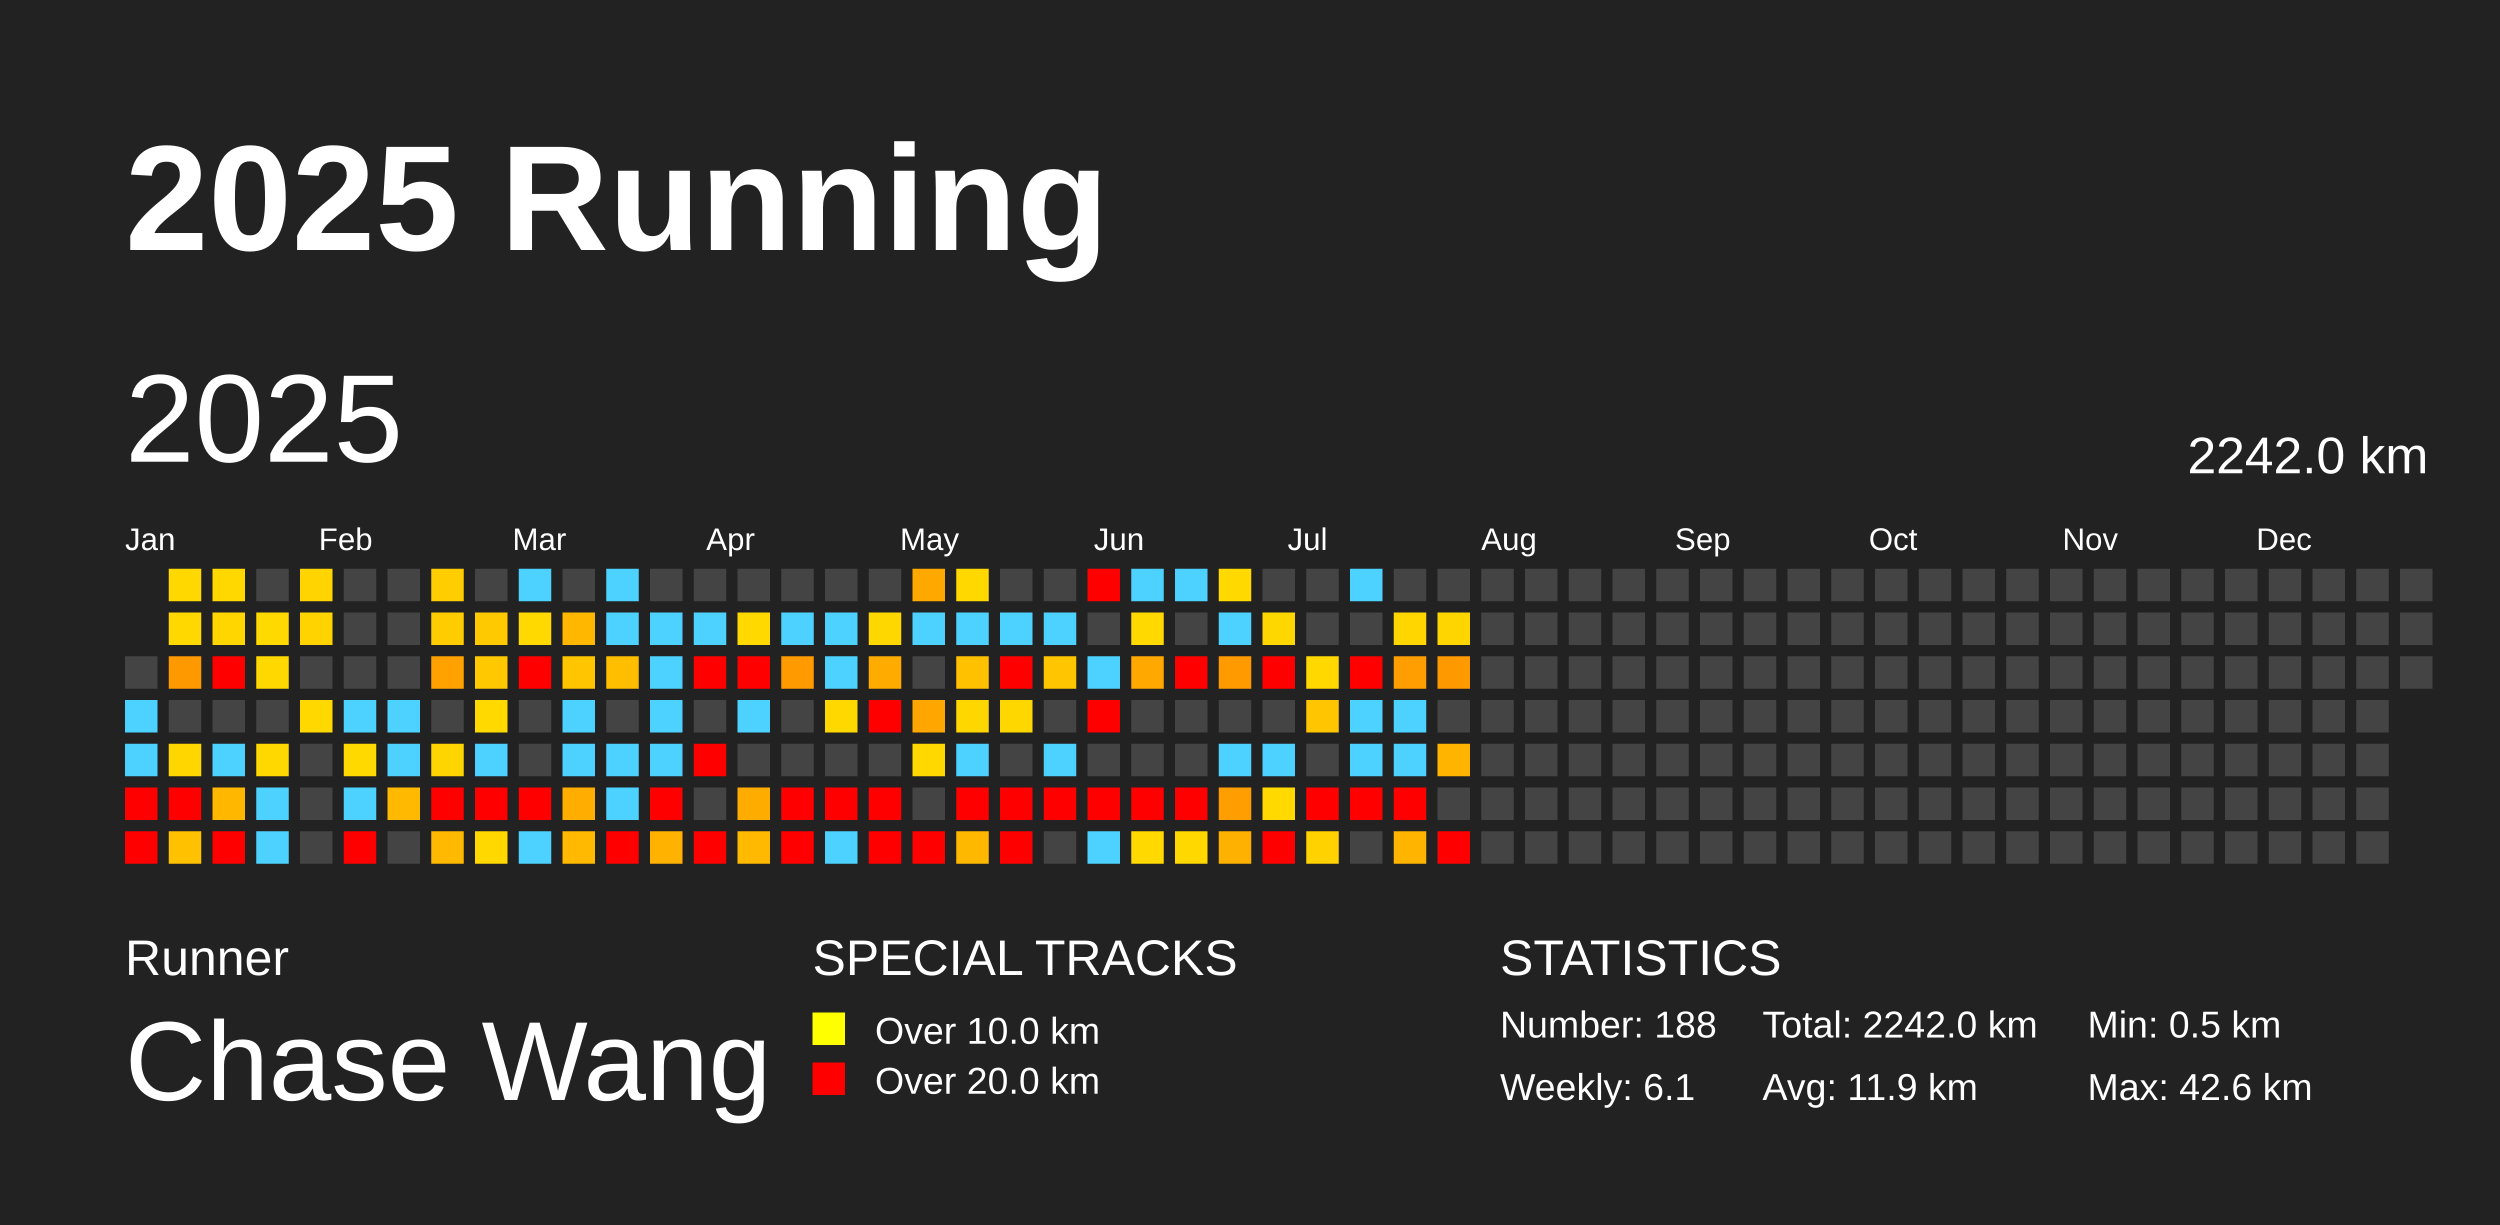
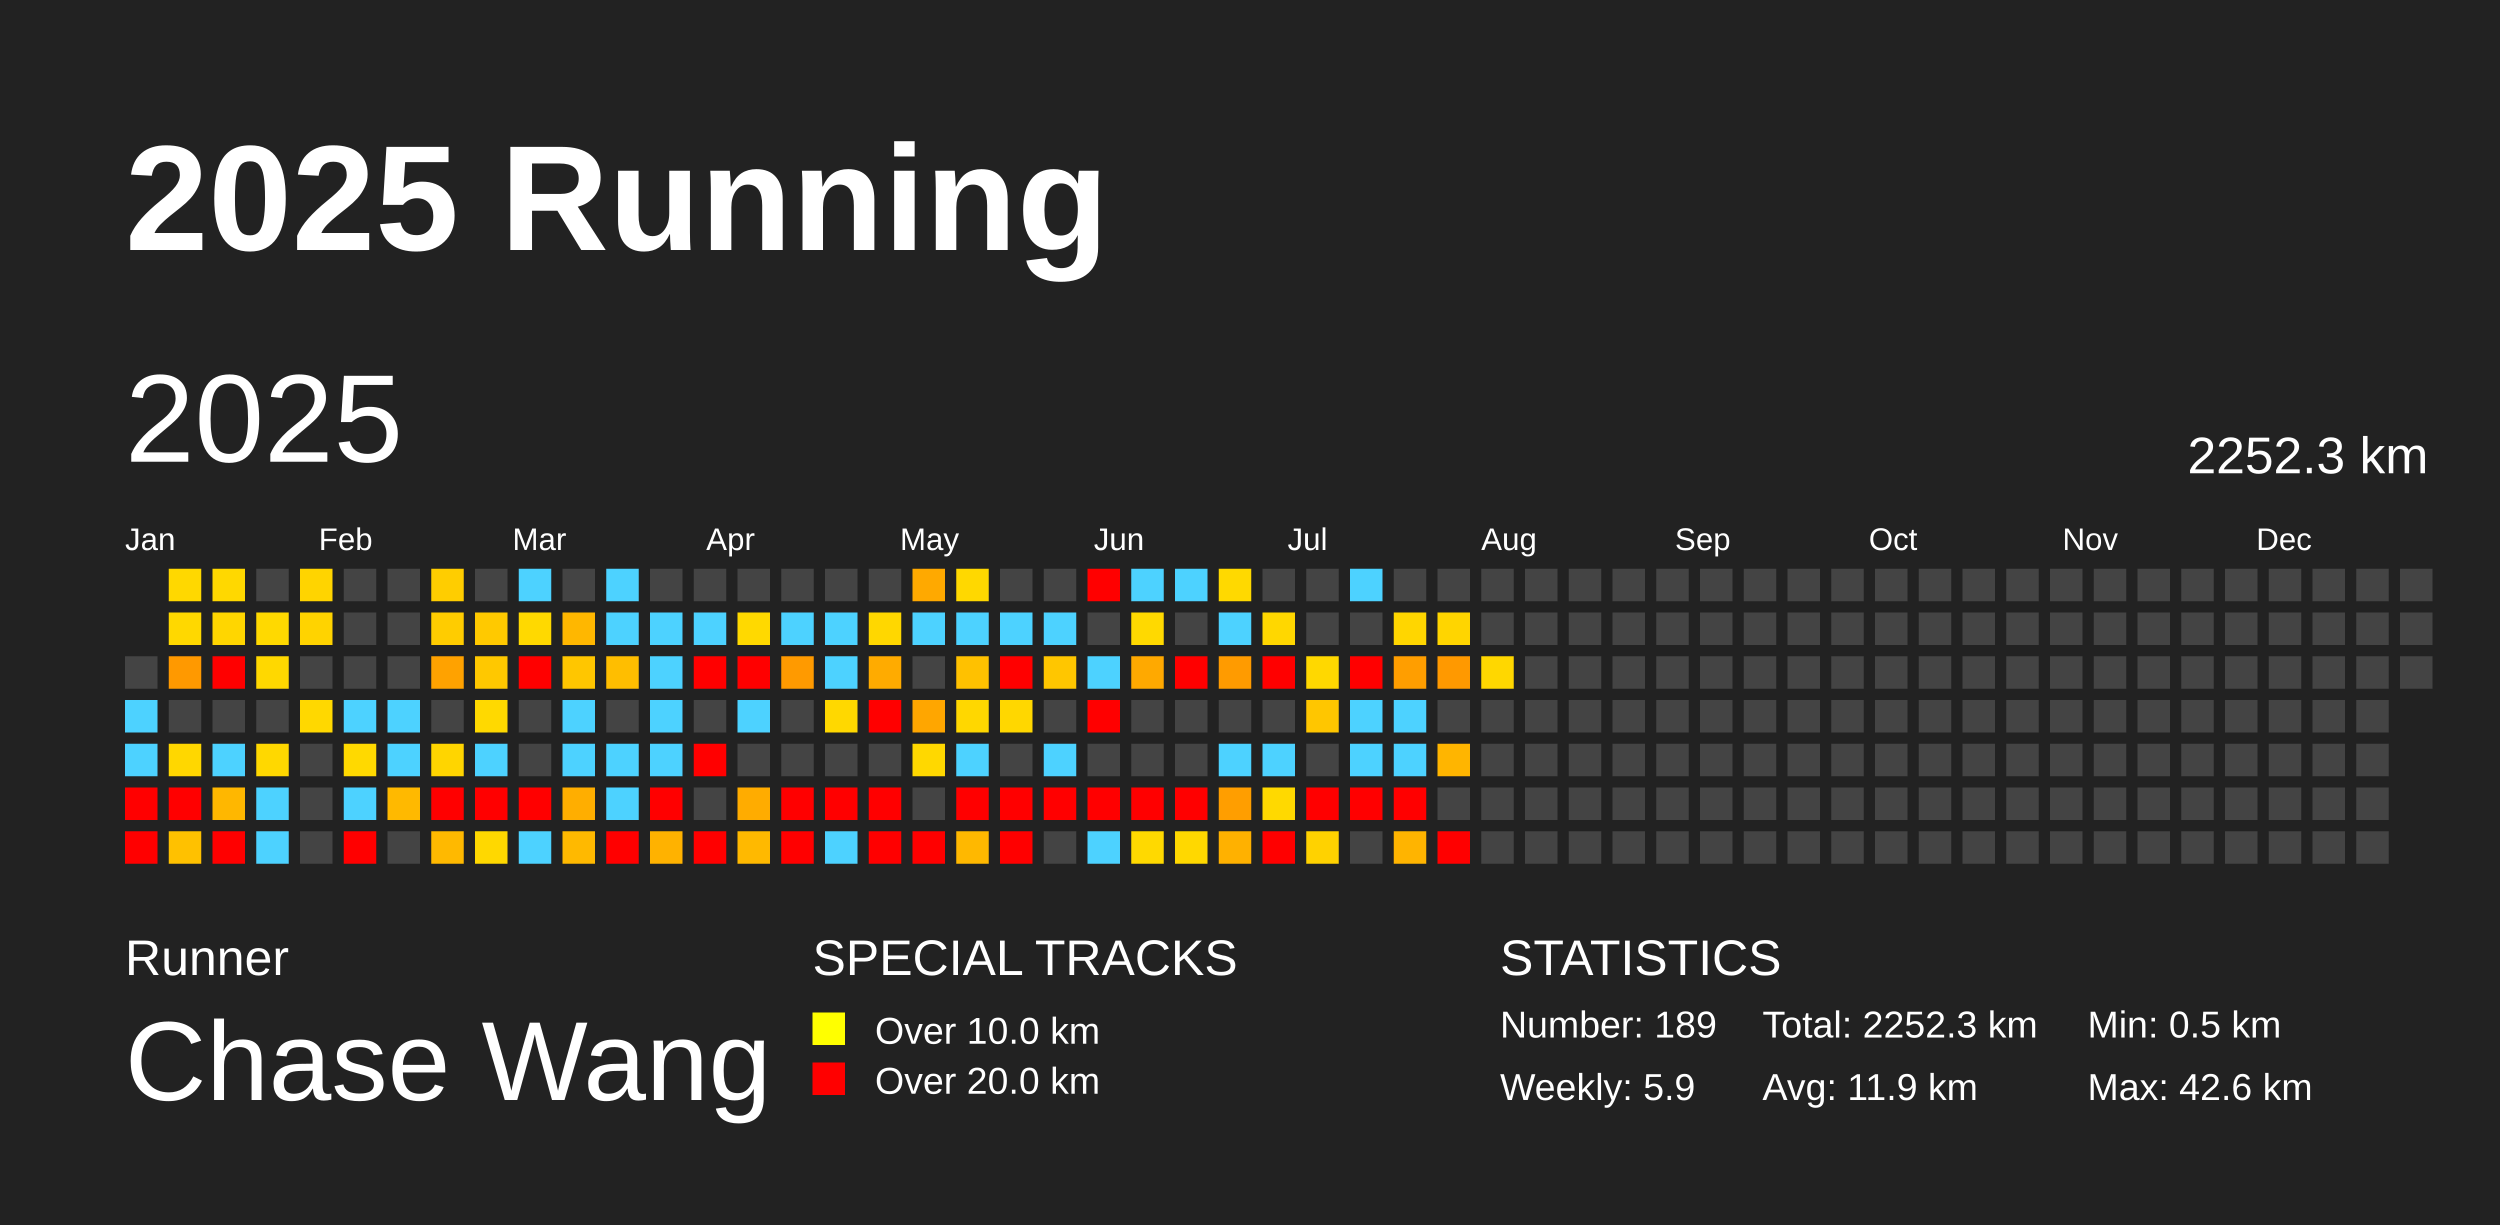
<svg xmlns="http://www.w3.org/2000/svg" baseProfile="full" height="98mm" version="1.1" viewBox="0,0,200,98" width="200mm">
  <defs />
  <rect fill="#222222" height="98" width="200" x="0" y="0" />
  <text fill="#FFFFFF" style="font-size:12px; font-family:Arial; font-weight:bold;" x="10" y="20">2025 Running</text>
  <text fill="#FFFFFF" style="font-size:4px; font-family:Arial" x="10" y="78">Runner</text>
  <text fill="#FFFFFF" style="font-size:9px; font-family:Arial" x="10" y="88">Chase Wang</text>
  <text fill="#FFFFFF" style="font-size:4px; font-family:Arial" x="65" y="78">SPECIAL TRACKS</text>
  <rect fill="yellow" height="2.6" width="2.6" x="65" y="81" />
  <text fill="#FFFFFF" style="font-size:3px; font-family:Arial" x="70" y="83.5">Over 10.0 km</text>
  <rect fill="red" height="2.6" width="2.6" x="65" y="85" />
  <text fill="#FFFFFF" style="font-size:3px; font-family:Arial" x="70" y="87.5">Over 20.0 km</text>
  <text fill="#FFFFFF" style="font-size:4px; font-family:Arial" x="120" y="78">STATISTICS</text>
-   <text fill="#FFFFFF" style="font-size:3px; font-family:Arial" x="120" y="83">Number: 188</text>
-   <text fill="#FFFFFF" style="font-size:3px; font-family:Arial" x="120" y="88">Weekly: 6.1</text>
-   <text fill="#FFFFFF" style="font-size:3px; font-family:Arial" x="141" y="83">Total: 2242.0 km</text>
+   <text fill="#FFFFFF" style="font-size:3px; font-family:Arial" x="120" y="83">Number: 189</text>
+   <text fill="#FFFFFF" style="font-size:3px; font-family:Arial" x="120" y="88">Weekly: 5.9</text>
+   <text fill="#FFFFFF" style="font-size:3px; font-family:Arial" x="141" y="83">Total: 2252.3 km</text>
  <text fill="#FFFFFF" style="font-size:3px; font-family:Arial" x="141" y="88">Avg: 11.9 km</text>
  <text fill="#FFFFFF" style="font-size:3px; font-family:Arial" x="167" y="83">Min: 0.5 km</text>
  <text fill="#FFFFFF" style="font-size:3px; font-family:Arial" x="167" y="88">Max: 42.6 km</text>
  <text dominant-baseline="hanging" fill="#FFFFFF" style="font-size:10.0px; font-family:Arial;" x="10" y="30">2025</text>
-   <text dominant-baseline="hanging" fill="#FFFFFF" style="font-size:4.125px; font-family:Arial;" x="175" y="35">2242.0 km</text>
+   <text dominant-baseline="hanging" fill="#FFFFFF" style="font-size:4.125px; font-family:Arial;" x="175" y="35">2252.3 km</text>
  <text fill="#FFFFFF" style="font-size:2.5px; font-family:Arial" x="10.0" y="44">Jan</text>
  <text fill="#FFFFFF" style="font-size:2.5px; font-family:Arial" x="25.5" y="44">Feb</text>
  <text fill="#FFFFFF" style="font-size:2.5px; font-family:Arial" x="41.0" y="44">Mar</text>
  <text fill="#FFFFFF" style="font-size:2.5px; font-family:Arial" x="56.5" y="44">Apr</text>
  <text fill="#FFFFFF" style="font-size:2.5px; font-family:Arial" x="72.0" y="44">May</text>
  <text fill="#FFFFFF" style="font-size:2.5px; font-family:Arial" x="87.5" y="44">Jun</text>
  <text fill="#FFFFFF" style="font-size:2.5px; font-family:Arial" x="103.0" y="44">Jul</text>
  <text fill="#FFFFFF" style="font-size:2.5px; font-family:Arial" x="118.5" y="44">Aug</text>
  <text fill="#FFFFFF" style="font-size:2.5px; font-family:Arial" x="134.0" y="44">Sep</text>
  <text fill="#FFFFFF" style="font-size:2.5px; font-family:Arial" x="149.5" y="44">Oct</text>
  <text fill="#FFFFFF" style="font-size:2.5px; font-family:Arial" x="165.0" y="44">Nov</text>
  <text fill="#FFFFFF" style="font-size:2.5px; font-family:Arial" x="180.5" y="44">Dec</text>
  <rect fill="#444444" height="2.6" width="2.6" x="10.0" y="52.5" />
  <rect fill="#4dd2ff" height="2.6" width="2.6" x="10.0" y="56.0" />
  <rect fill="#4dd2ff" height="2.6" width="2.6" x="10.0" y="59.5" />
  <rect fill="red" height="2.6" width="2.6" x="10.0" y="63.0" />
  <rect fill="red" height="2.6" width="2.6" x="10.0" y="66.5" />
  <rect fill="#ffd800" height="2.6" width="2.6" x="13.5" y="45.5" />
  <rect fill="#ffd800" height="2.6" width="2.6" x="13.5" y="49.0" />
  <rect fill="#ff9900" height="2.6" width="2.6" x="13.5" y="52.5" />
  <rect fill="#444444" height="2.6" width="2.6" x="13.5" y="56.0" />
  <rect fill="#ffd700" height="2.6" width="2.6" x="13.5" y="59.5" />
  <rect fill="red" height="2.6" width="2.6" x="13.5" y="63.0" />
  <rect fill="#ffc100" height="2.6" width="2.6" x="13.5" y="66.5" />
  <rect fill="#ffd800" height="2.6" width="2.6" x="17.0" y="45.5" />
  <rect fill="#ffd600" height="2.6" width="2.6" x="17.0" y="49.0" />
  <rect fill="red" height="2.6" width="2.6" x="17.0" y="52.5" />
  <rect fill="#444444" height="2.6" width="2.6" x="17.0" y="56.0" />
  <rect fill="#4dd2ff" height="2.6" width="2.6" x="17.0" y="59.5" />
  <rect fill="#ffb700" height="2.6" width="2.6" x="17.0" y="63.0" />
  <rect fill="red" height="2.6" width="2.6" x="17.0" y="66.5" />
  <rect fill="#444444" height="2.6" width="2.6" x="20.5" y="45.5" />
  <rect fill="#ffd900" height="2.6" width="2.6" x="20.5" y="49.0" />
  <rect fill="#ffd800" height="2.6" width="2.6" x="20.5" y="52.5" />
  <rect fill="#444444" height="2.6" width="2.6" x="20.5" y="56.0" />
  <rect fill="#ffd800" height="2.6" width="2.6" x="20.5" y="59.5" />
  <rect fill="#4dd2ff" height="2.6" width="2.6" x="20.5" y="63.0" />
  <rect fill="#4dd2ff" height="2.6" width="2.6" x="20.5" y="66.5" />
  <rect fill="#ffd400" height="2.6" width="2.6" x="24.0" y="45.5" />
  <rect fill="#ffd300" height="2.6" width="2.6" x="24.0" y="49.0" />
  <rect fill="#444444" height="2.6" width="2.6" x="24.0" y="52.5" />
  <rect fill="#ffd800" height="2.6" width="2.6" x="24.0" y="56.0" />
  <rect fill="#444444" height="2.6" width="2.6" x="24.0" y="59.5" />
  <rect fill="#444444" height="2.6" width="2.6" x="24.0" y="63.0" />
  <rect fill="#444444" height="2.6" width="2.6" x="24.0" y="66.5" />
  <rect fill="#444444" height="2.6" width="2.6" x="27.5" y="45.5" />
  <rect fill="#444444" height="2.6" width="2.6" x="27.5" y="49.0" />
  <rect fill="#444444" height="2.6" width="2.6" x="27.5" y="52.5" />
  <rect fill="#4dd2ff" height="2.6" width="2.6" x="27.5" y="56.0" />
  <rect fill="#ffd900" height="2.6" width="2.6" x="27.5" y="59.5" />
  <rect fill="#4dd2ff" height="2.6" width="2.6" x="27.5" y="63.0" />
  <rect fill="red" height="2.6" width="2.6" x="27.5" y="66.5" />
  <rect fill="#444444" height="2.6" width="2.6" x="31.0" y="45.5" />
  <rect fill="#444444" height="2.6" width="2.6" x="31.0" y="49.0" />
  <rect fill="#444444" height="2.6" width="2.6" x="31.0" y="52.5" />
  <rect fill="#4dd2ff" height="2.6" width="2.6" x="31.0" y="56.0" />
  <rect fill="#4dd2ff" height="2.6" width="2.6" x="31.0" y="59.5" />
  <rect fill="#ffb900" height="2.6" width="2.6" x="31.0" y="63.0" />
  <rect fill="#444444" height="2.6" width="2.6" x="31.0" y="66.5" />
  <rect fill="#ffcd00" height="2.6" width="2.6" x="34.5" y="45.5" />
  <rect fill="#ffcc00" height="2.6" width="2.6" x="34.5" y="49.0" />
  <rect fill="#ffa200" height="2.6" width="2.6" x="34.5" y="52.5" />
  <rect fill="#444444" height="2.6" width="2.6" x="34.5" y="56.0" />
  <rect fill="#ffd500" height="2.6" width="2.6" x="34.5" y="59.5" />
  <rect fill="red" height="2.6" width="2.6" x="34.5" y="63.0" />
  <rect fill="#ffb900" height="2.6" width="2.6" x="34.5" y="66.5" />
  <rect fill="#444444" height="2.6" width="2.6" x="38.0" y="45.5" />
  <rect fill="#ffc900" height="2.6" width="2.6" x="38.0" y="49.0" />
  <rect fill="#ffc800" height="2.6" width="2.6" x="38.0" y="52.5" />
  <rect fill="#ffd900" height="2.6" width="2.6" x="38.0" y="56.0" />
  <rect fill="#4dd2ff" height="2.6" width="2.6" x="38.0" y="59.5" />
  <rect fill="red" height="2.6" width="2.6" x="38.0" y="63.0" />
  <rect fill="#ffd800" height="2.6" width="2.6" x="38.0" y="66.5" />
  <rect fill="#4dd2ff" height="2.6" width="2.6" x="41.5" y="45.5" />
  <rect fill="#ffd900" height="2.6" width="2.6" x="41.5" y="49.0" />
  <rect fill="red" height="2.6" width="2.6" x="41.5" y="52.5" />
  <rect fill="#444444" height="2.6" width="2.6" x="41.5" y="56.0" />
  <rect fill="#444444" height="2.6" width="2.6" x="41.5" y="59.5" />
  <rect fill="red" height="2.6" width="2.6" x="41.5" y="63.0" />
  <rect fill="#4dd2ff" height="2.6" width="2.6" x="41.5" y="66.5" />
  <rect fill="#444444" height="2.6" width="2.6" x="45.0" y="45.5" />
  <rect fill="#ffb700" height="2.6" width="2.6" x="45.0" y="49.0" />
  <rect fill="#ffc600" height="2.6" width="2.6" x="45.0" y="52.5" />
  <rect fill="#4dd2ff" height="2.6" width="2.6" x="45.0" y="56.0" />
  <rect fill="#4dd2ff" height="2.6" width="2.6" x="45.0" y="59.5" />
  <rect fill="#ffae00" height="2.6" width="2.6" x="45.0" y="63.0" />
  <rect fill="#ffb900" height="2.6" width="2.6" x="45.0" y="66.5" />
  <rect fill="#4dd2ff" height="2.6" width="2.6" x="48.5" y="45.5" />
  <rect fill="#4dd2ff" height="2.6" width="2.6" x="48.5" y="49.0" />
  <rect fill="#ffbe00" height="2.6" width="2.6" x="48.5" y="52.5" />
  <rect fill="#444444" height="2.6" width="2.6" x="48.5" y="56.0" />
  <rect fill="#4dd2ff" height="2.6" width="2.6" x="48.5" y="59.5" />
  <rect fill="#4dd2ff" height="2.6" width="2.6" x="48.5" y="63.0" />
  <rect fill="red" height="2.6" width="2.6" x="48.5" y="66.5" />
  <rect fill="#444444" height="2.6" width="2.6" x="52.0" y="45.5" />
  <rect fill="#4dd2ff" height="2.6" width="2.6" x="52.0" y="49.0" />
  <rect fill="#4dd2ff" height="2.6" width="2.6" x="52.0" y="52.5" />
  <rect fill="#4dd2ff" height="2.6" width="2.6" x="52.0" y="56.0" />
  <rect fill="#4dd2ff" height="2.6" width="2.6" x="52.0" y="59.5" />
  <rect fill="red" height="2.6" width="2.6" x="52.0" y="63.0" />
  <rect fill="#ffb200" height="2.6" width="2.6" x="52.0" y="66.5" />
  <rect fill="#444444" height="2.6" width="2.6" x="55.5" y="45.5" />
  <rect fill="#4dd2ff" height="2.6" width="2.6" x="55.5" y="49.0" />
  <rect fill="red" height="2.6" width="2.6" x="55.5" y="52.5" />
  <rect fill="#444444" height="2.6" width="2.6" x="55.5" y="56.0" />
  <rect fill="red" height="2.6" width="2.6" x="55.5" y="59.5" />
  <rect fill="#444444" height="2.6" width="2.6" x="55.5" y="63.0" />
  <rect fill="red" height="2.6" width="2.6" x="55.5" y="66.5" />
  <rect fill="#444444" height="2.6" width="2.6" x="59.0" y="45.5" />
  <rect fill="#ffd900" height="2.6" width="2.6" x="59.0" y="49.0" />
  <rect fill="red" height="2.6" width="2.6" x="59.0" y="52.5" />
  <rect fill="#4dd2ff" height="2.6" width="2.6" x="59.0" y="56.0" />
  <rect fill="#444444" height="2.6" width="2.6" x="59.0" y="59.5" />
  <rect fill="#ffac00" height="2.6" width="2.6" x="59.0" y="63.0" />
  <rect fill="#ffb900" height="2.6" width="2.6" x="59.0" y="66.5" />
  <rect fill="#444444" height="2.6" width="2.6" x="62.5" y="45.5" />
  <rect fill="#4dd2ff" height="2.6" width="2.6" x="62.5" y="49.0" />
  <rect fill="#ff9a00" height="2.6" width="2.6" x="62.5" y="52.5" />
  <rect fill="#444444" height="2.6" width="2.6" x="62.5" y="56.0" />
  <rect fill="#444444" height="2.6" width="2.6" x="62.5" y="59.5" />
  <rect fill="red" height="2.6" width="2.6" x="62.5" y="63.0" />
  <rect fill="red" height="2.6" width="2.6" x="62.5" y="66.5" />
  <rect fill="#444444" height="2.6" width="2.6" x="66.0" y="45.5" />
  <rect fill="#4dd2ff" height="2.6" width="2.6" x="66.0" y="49.0" />
  <rect fill="#4dd2ff" height="2.6" width="2.6" x="66.0" y="52.5" />
  <rect fill="#ffd800" height="2.6" width="2.6" x="66.0" y="56.0" />
  <rect fill="#444444" height="2.6" width="2.6" x="66.0" y="59.5" />
  <rect fill="red" height="2.6" width="2.6" x="66.0" y="63.0" />
  <rect fill="#4dd2ff" height="2.6" width="2.6" x="66.0" y="66.5" />
  <rect fill="#444444" height="2.6" width="2.6" x="69.5" y="45.5" />
  <rect fill="#ffd700" height="2.6" width="2.6" x="69.5" y="49.0" />
  <rect fill="#ffab00" height="2.6" width="2.6" x="69.5" y="52.5" />
  <rect fill="red" height="2.6" width="2.6" x="69.5" y="56.0" />
  <rect fill="#444444" height="2.6" width="2.6" x="69.5" y="59.5" />
  <rect fill="red" height="2.6" width="2.6" x="69.5" y="63.0" />
  <rect fill="red" height="2.6" width="2.6" x="69.5" y="66.5" />
  <rect fill="#ffa900" height="2.6" width="2.6" x="73.0" y="45.5" />
  <rect fill="#4dd2ff" height="2.6" width="2.6" x="73.0" y="49.0" />
  <rect fill="#444444" height="2.6" width="2.6" x="73.0" y="52.5" />
  <rect fill="#ffa600" height="2.6" width="2.6" x="73.0" y="56.0" />
  <rect fill="#ffd800" height="2.6" width="2.6" x="73.0" y="59.5" />
  <rect fill="#444444" height="2.6" width="2.6" x="73.0" y="63.0" />
  <rect fill="red" height="2.6" width="2.6" x="73.0" y="66.5" />
  <rect fill="#ffd800" height="2.6" width="2.6" x="76.5" y="45.5" />
  <rect fill="#4dd2ff" height="2.6" width="2.6" x="76.5" y="49.0" />
  <rect fill="#ffc100" height="2.6" width="2.6" x="76.5" y="52.5" />
  <rect fill="#ffd700" height="2.6" width="2.6" x="76.5" y="56.0" />
  <rect fill="#4dd2ff" height="2.6" width="2.6" x="76.5" y="59.5" />
  <rect fill="red" height="2.6" width="2.6" x="76.5" y="63.0" />
  <rect fill="#ffb800" height="2.6" width="2.6" x="76.5" y="66.5" />
  <rect fill="#444444" height="2.6" width="2.6" x="80.0" y="45.5" />
  <rect fill="#4dd2ff" height="2.6" width="2.6" x="80.0" y="49.0" />
  <rect fill="red" height="2.6" width="2.6" x="80.0" y="52.5" />
  <rect fill="#ffd700" height="2.6" width="2.6" x="80.0" y="56.0" />
  <rect fill="#444444" height="2.6" width="2.6" x="80.0" y="59.5" />
  <rect fill="red" height="2.6" width="2.6" x="80.0" y="63.0" />
  <rect fill="red" height="2.6" width="2.6" x="80.0" y="66.5" />
  <rect fill="#444444" height="2.6" width="2.6" x="83.5" y="45.5" />
  <rect fill="#4dd2ff" height="2.6" width="2.6" x="83.5" y="49.0" />
  <rect fill="#ffc600" height="2.6" width="2.6" x="83.5" y="52.5" />
  <rect fill="#444444" height="2.6" width="2.6" x="83.5" y="56.0" />
  <rect fill="#4dd2ff" height="2.6" width="2.6" x="83.5" y="59.5" />
  <rect fill="red" height="2.6" width="2.6" x="83.5" y="63.0" />
  <rect fill="#444444" height="2.6" width="2.6" x="83.5" y="66.5" />
  <rect fill="red" height="2.6" width="2.6" x="87.0" y="45.5" />
  <rect fill="#444444" height="2.6" width="2.6" x="87.0" y="49.0" />
  <rect fill="#4dd2ff" height="2.6" width="2.6" x="87.0" y="52.5" />
  <rect fill="red" height="2.6" width="2.6" x="87.0" y="56.0" />
  <rect fill="#444444" height="2.6" width="2.6" x="87.0" y="59.5" />
  <rect fill="red" height="2.6" width="2.6" x="87.0" y="63.0" />
  <rect fill="#4dd2ff" height="2.6" width="2.6" x="87.0" y="66.5" />
  <rect fill="#4dd2ff" height="2.6" width="2.6" x="90.5" y="45.5" />
  <rect fill="#ffd900" height="2.6" width="2.6" x="90.5" y="49.0" />
  <rect fill="#ffa900" height="2.6" width="2.6" x="90.5" y="52.5" />
  <rect fill="#444444" height="2.6" width="2.6" x="90.5" y="56.0" />
  <rect fill="#444444" height="2.6" width="2.6" x="90.5" y="59.5" />
  <rect fill="red" height="2.6" width="2.6" x="90.5" y="63.0" />
  <rect fill="#ffd900" height="2.6" width="2.6" x="90.5" y="66.5" />
  <rect fill="#4dd2ff" height="2.6" width="2.6" x="94.0" y="45.5" />
  <rect fill="#444444" height="2.6" width="2.6" x="94.0" y="49.0" />
  <rect fill="red" height="2.6" width="2.6" x="94.0" y="52.5" />
  <rect fill="#444444" height="2.6" width="2.6" x="94.0" y="56.0" />
  <rect fill="#444444" height="2.6" width="2.6" x="94.0" y="59.5" />
  <rect fill="red" height="2.6" width="2.6" x="94.0" y="63.0" />
  <rect fill="#ffd800" height="2.6" width="2.6" x="94.0" y="66.5" />
  <rect fill="#ffd900" height="2.6" width="2.6" x="97.5" y="45.5" />
  <rect fill="#4dd2ff" height="2.6" width="2.6" x="97.5" y="49.0" />
  <rect fill="#ff9b00" height="2.6" width="2.6" x="97.5" y="52.5" />
  <rect fill="#444444" height="2.6" width="2.6" x="97.5" y="56.0" />
  <rect fill="#4dd2ff" height="2.6" width="2.6" x="97.5" y="59.5" />
  <rect fill="#ff9e00" height="2.6" width="2.6" x="97.5" y="63.0" />
  <rect fill="#ffb100" height="2.6" width="2.6" x="97.5" y="66.5" />
  <rect fill="#444444" height="2.6" width="2.6" x="101.0" y="45.5" />
  <rect fill="#ffd700" height="2.6" width="2.6" x="101.0" y="49.0" />
  <rect fill="red" height="2.6" width="2.6" x="101.0" y="52.5" />
  <rect fill="#444444" height="2.6" width="2.6" x="101.0" y="56.0" />
  <rect fill="#4dd2ff" height="2.6" width="2.6" x="101.0" y="59.5" />
  <rect fill="#ffd900" height="2.6" width="2.6" x="101.0" y="63.0" />
  <rect fill="red" height="2.6" width="2.6" x="101.0" y="66.5" />
  <rect fill="#444444" height="2.6" width="2.6" x="104.5" y="45.5" />
  <rect fill="#444444" height="2.6" width="2.6" x="104.5" y="49.0" />
  <rect fill="#ffd800" height="2.6" width="2.6" x="104.5" y="52.5" />
  <rect fill="#ffc600" height="2.6" width="2.6" x="104.5" y="56.0" />
  <rect fill="#444444" height="2.6" width="2.6" x="104.5" y="59.5" />
  <rect fill="red" height="2.6" width="2.6" x="104.5" y="63.0" />
  <rect fill="#ffd200" height="2.6" width="2.6" x="104.5" y="66.5" />
  <rect fill="#4dd2ff" height="2.6" width="2.6" x="108.0" y="45.5" />
  <rect fill="#444444" height="2.6" width="2.6" x="108.0" y="49.0" />
  <rect fill="red" height="2.6" width="2.6" x="108.0" y="52.5" />
  <rect fill="#4dd2ff" height="2.6" width="2.6" x="108.0" y="56.0" />
  <rect fill="#4dd2ff" height="2.6" width="2.6" x="108.0" y="59.5" />
  <rect fill="red" height="2.6" width="2.6" x="108.0" y="63.0" />
  <rect fill="#444444" height="2.6" width="2.6" x="108.0" y="66.5" />
  <rect fill="#444444" height="2.6" width="2.6" x="111.5" y="45.5" />
  <rect fill="#ffd600" height="2.6" width="2.6" x="111.5" y="49.0" />
  <rect fill="#ff9e00" height="2.6" width="2.6" x="111.5" y="52.5" />
  <rect fill="#4dd2ff" height="2.6" width="2.6" x="111.5" y="56.0" />
  <rect fill="#4dd2ff" height="2.6" width="2.6" x="111.5" y="59.5" />
  <rect fill="red" height="2.6" width="2.6" x="111.5" y="63.0" />
  <rect fill="#ffb400" height="2.6" width="2.6" x="111.5" y="66.5" />
  <rect fill="#444444" height="2.6" width="2.6" x="115.0" y="45.5" />
  <rect fill="#ffd500" height="2.6" width="2.6" x="115.0" y="49.0" />
  <rect fill="#ff9900" height="2.6" width="2.6" x="115.0" y="52.5" />
  <rect fill="#444444" height="2.6" width="2.6" x="115.0" y="56.0" />
  <rect fill="#ffb500" height="2.6" width="2.6" x="115.0" y="59.5" />
  <rect fill="#444444" height="2.6" width="2.6" x="115.0" y="63.0" />
  <rect fill="red" height="2.6" width="2.6" x="115.0" y="66.5" />
  <rect fill="#444444" height="2.6" width="2.6" x="118.5" y="45.5" />
  <rect fill="#444444" height="2.6" width="2.6" x="118.5" y="49.0" />
-   <rect fill="#444444" height="2.6" width="2.6" x="118.5" y="52.5" />
+   <rect fill="#ffd700" height="2.6" width="2.6" x="118.5" y="52.5" />
  <rect fill="#444444" height="2.6" width="2.6" x="118.5" y="56.0" />
  <rect fill="#444444" height="2.6" width="2.6" x="118.5" y="59.5" />
  <rect fill="#444444" height="2.6" width="2.6" x="118.5" y="63.0" />
  <rect fill="#444444" height="2.6" width="2.6" x="118.5" y="66.5" />
  <rect fill="#444444" height="2.6" width="2.6" x="122.0" y="45.5" />
  <rect fill="#444444" height="2.6" width="2.6" x="122.0" y="49.0" />
  <rect fill="#444444" height="2.6" width="2.6" x="122.0" y="52.5" />
  <rect fill="#444444" height="2.6" width="2.6" x="122.0" y="56.0" />
  <rect fill="#444444" height="2.6" width="2.6" x="122.0" y="59.5" />
  <rect fill="#444444" height="2.6" width="2.6" x="122.0" y="63.0" />
  <rect fill="#444444" height="2.6" width="2.6" x="122.0" y="66.5" />
  <rect fill="#444444" height="2.6" width="2.6" x="125.5" y="45.5" />
  <rect fill="#444444" height="2.6" width="2.6" x="125.5" y="49.0" />
  <rect fill="#444444" height="2.6" width="2.6" x="125.5" y="52.5" />
  <rect fill="#444444" height="2.6" width="2.6" x="125.5" y="56.0" />
  <rect fill="#444444" height="2.6" width="2.6" x="125.5" y="59.5" />
  <rect fill="#444444" height="2.6" width="2.6" x="125.5" y="63.0" />
  <rect fill="#444444" height="2.6" width="2.6" x="125.5" y="66.5" />
  <rect fill="#444444" height="2.6" width="2.6" x="129.0" y="45.5" />
  <rect fill="#444444" height="2.6" width="2.6" x="129.0" y="49.0" />
  <rect fill="#444444" height="2.6" width="2.6" x="129.0" y="52.5" />
  <rect fill="#444444" height="2.6" width="2.6" x="129.0" y="56.0" />
  <rect fill="#444444" height="2.6" width="2.6" x="129.0" y="59.5" />
  <rect fill="#444444" height="2.6" width="2.6" x="129.0" y="63.0" />
  <rect fill="#444444" height="2.6" width="2.6" x="129.0" y="66.5" />
  <rect fill="#444444" height="2.6" width="2.6" x="132.5" y="45.5" />
  <rect fill="#444444" height="2.6" width="2.6" x="132.5" y="49.0" />
  <rect fill="#444444" height="2.6" width="2.6" x="132.5" y="52.5" />
  <rect fill="#444444" height="2.6" width="2.6" x="132.5" y="56.0" />
  <rect fill="#444444" height="2.6" width="2.6" x="132.5" y="59.5" />
  <rect fill="#444444" height="2.6" width="2.6" x="132.5" y="63.0" />
  <rect fill="#444444" height="2.6" width="2.6" x="132.5" y="66.5" />
  <rect fill="#444444" height="2.6" width="2.6" x="136.0" y="45.5" />
  <rect fill="#444444" height="2.6" width="2.6" x="136.0" y="49.0" />
  <rect fill="#444444" height="2.6" width="2.6" x="136.0" y="52.5" />
  <rect fill="#444444" height="2.6" width="2.6" x="136.0" y="56.0" />
  <rect fill="#444444" height="2.6" width="2.6" x="136.0" y="59.5" />
  <rect fill="#444444" height="2.6" width="2.6" x="136.0" y="63.0" />
  <rect fill="#444444" height="2.6" width="2.6" x="136.0" y="66.5" />
  <rect fill="#444444" height="2.6" width="2.6" x="139.5" y="45.5" />
  <rect fill="#444444" height="2.6" width="2.6" x="139.5" y="49.0" />
  <rect fill="#444444" height="2.6" width="2.6" x="139.5" y="52.5" />
  <rect fill="#444444" height="2.6" width="2.6" x="139.5" y="56.0" />
  <rect fill="#444444" height="2.6" width="2.6" x="139.5" y="59.5" />
  <rect fill="#444444" height="2.6" width="2.6" x="139.5" y="63.0" />
  <rect fill="#444444" height="2.6" width="2.6" x="139.5" y="66.5" />
  <rect fill="#444444" height="2.6" width="2.6" x="143.0" y="45.5" />
  <rect fill="#444444" height="2.6" width="2.6" x="143.0" y="49.0" />
  <rect fill="#444444" height="2.6" width="2.6" x="143.0" y="52.5" />
  <rect fill="#444444" height="2.6" width="2.6" x="143.0" y="56.0" />
  <rect fill="#444444" height="2.6" width="2.6" x="143.0" y="59.5" />
  <rect fill="#444444" height="2.6" width="2.6" x="143.0" y="63.0" />
  <rect fill="#444444" height="2.6" width="2.6" x="143.0" y="66.5" />
  <rect fill="#444444" height="2.6" width="2.6" x="146.5" y="45.5" />
  <rect fill="#444444" height="2.6" width="2.6" x="146.5" y="49.0" />
  <rect fill="#444444" height="2.6" width="2.6" x="146.5" y="52.5" />
  <rect fill="#444444" height="2.6" width="2.6" x="146.5" y="56.0" />
  <rect fill="#444444" height="2.6" width="2.6" x="146.5" y="59.5" />
  <rect fill="#444444" height="2.6" width="2.6" x="146.5" y="63.0" />
  <rect fill="#444444" height="2.6" width="2.6" x="146.5" y="66.5" />
  <rect fill="#444444" height="2.6" width="2.6" x="150.0" y="45.5" />
  <rect fill="#444444" height="2.6" width="2.6" x="150.0" y="49.0" />
  <rect fill="#444444" height="2.6" width="2.6" x="150.0" y="52.5" />
  <rect fill="#444444" height="2.6" width="2.6" x="150.0" y="56.0" />
  <rect fill="#444444" height="2.6" width="2.6" x="150.0" y="59.5" />
  <rect fill="#444444" height="2.6" width="2.6" x="150.0" y="63.0" />
  <rect fill="#444444" height="2.6" width="2.6" x="150.0" y="66.5" />
  <rect fill="#444444" height="2.6" width="2.6" x="153.5" y="45.5" />
  <rect fill="#444444" height="2.6" width="2.6" x="153.5" y="49.0" />
  <rect fill="#444444" height="2.6" width="2.6" x="153.5" y="52.5" />
  <rect fill="#444444" height="2.6" width="2.6" x="153.5" y="56.0" />
  <rect fill="#444444" height="2.6" width="2.6" x="153.5" y="59.5" />
  <rect fill="#444444" height="2.6" width="2.6" x="153.5" y="63.0" />
  <rect fill="#444444" height="2.6" width="2.6" x="153.5" y="66.5" />
  <rect fill="#444444" height="2.6" width="2.6" x="157.0" y="45.5" />
  <rect fill="#444444" height="2.6" width="2.6" x="157.0" y="49.0" />
  <rect fill="#444444" height="2.6" width="2.6" x="157.0" y="52.5" />
  <rect fill="#444444" height="2.6" width="2.6" x="157.0" y="56.0" />
  <rect fill="#444444" height="2.6" width="2.6" x="157.0" y="59.5" />
  <rect fill="#444444" height="2.6" width="2.6" x="157.0" y="63.0" />
  <rect fill="#444444" height="2.6" width="2.6" x="157.0" y="66.5" />
  <rect fill="#444444" height="2.6" width="2.6" x="160.5" y="45.5" />
  <rect fill="#444444" height="2.6" width="2.6" x="160.5" y="49.0" />
  <rect fill="#444444" height="2.6" width="2.6" x="160.5" y="52.5" />
  <rect fill="#444444" height="2.6" width="2.6" x="160.5" y="56.0" />
  <rect fill="#444444" height="2.6" width="2.6" x="160.5" y="59.5" />
  <rect fill="#444444" height="2.6" width="2.6" x="160.5" y="63.0" />
  <rect fill="#444444" height="2.6" width="2.6" x="160.5" y="66.5" />
  <rect fill="#444444" height="2.6" width="2.6" x="164.0" y="45.5" />
  <rect fill="#444444" height="2.6" width="2.6" x="164.0" y="49.0" />
  <rect fill="#444444" height="2.6" width="2.6" x="164.0" y="52.5" />
  <rect fill="#444444" height="2.6" width="2.6" x="164.0" y="56.0" />
  <rect fill="#444444" height="2.6" width="2.6" x="164.0" y="59.5" />
  <rect fill="#444444" height="2.6" width="2.6" x="164.0" y="63.0" />
  <rect fill="#444444" height="2.6" width="2.6" x="164.0" y="66.5" />
  <rect fill="#444444" height="2.6" width="2.6" x="167.5" y="45.5" />
  <rect fill="#444444" height="2.6" width="2.6" x="167.5" y="49.0" />
  <rect fill="#444444" height="2.6" width="2.6" x="167.5" y="52.5" />
  <rect fill="#444444" height="2.6" width="2.6" x="167.5" y="56.0" />
  <rect fill="#444444" height="2.6" width="2.6" x="167.5" y="59.5" />
  <rect fill="#444444" height="2.6" width="2.6" x="167.5" y="63.0" />
  <rect fill="#444444" height="2.6" width="2.6" x="167.5" y="66.5" />
  <rect fill="#444444" height="2.6" width="2.6" x="171.0" y="45.5" />
  <rect fill="#444444" height="2.6" width="2.6" x="171.0" y="49.0" />
  <rect fill="#444444" height="2.6" width="2.6" x="171.0" y="52.5" />
  <rect fill="#444444" height="2.6" width="2.6" x="171.0" y="56.0" />
  <rect fill="#444444" height="2.6" width="2.6" x="171.0" y="59.5" />
  <rect fill="#444444" height="2.6" width="2.6" x="171.0" y="63.0" />
  <rect fill="#444444" height="2.6" width="2.6" x="171.0" y="66.5" />
  <rect fill="#444444" height="2.6" width="2.6" x="174.5" y="45.5" />
  <rect fill="#444444" height="2.6" width="2.6" x="174.5" y="49.0" />
  <rect fill="#444444" height="2.6" width="2.6" x="174.5" y="52.5" />
  <rect fill="#444444" height="2.6" width="2.6" x="174.5" y="56.0" />
  <rect fill="#444444" height="2.6" width="2.6" x="174.5" y="59.5" />
  <rect fill="#444444" height="2.6" width="2.6" x="174.5" y="63.0" />
  <rect fill="#444444" height="2.6" width="2.6" x="174.5" y="66.5" />
  <rect fill="#444444" height="2.6" width="2.6" x="178.0" y="45.5" />
  <rect fill="#444444" height="2.6" width="2.6" x="178.0" y="49.0" />
  <rect fill="#444444" height="2.6" width="2.6" x="178.0" y="52.5" />
  <rect fill="#444444" height="2.6" width="2.6" x="178.0" y="56.0" />
  <rect fill="#444444" height="2.6" width="2.6" x="178.0" y="59.5" />
  <rect fill="#444444" height="2.6" width="2.6" x="178.0" y="63.0" />
  <rect fill="#444444" height="2.6" width="2.6" x="178.0" y="66.5" />
  <rect fill="#444444" height="2.6" width="2.6" x="181.5" y="45.5" />
  <rect fill="#444444" height="2.6" width="2.6" x="181.5" y="49.0" />
  <rect fill="#444444" height="2.6" width="2.6" x="181.5" y="52.5" />
  <rect fill="#444444" height="2.6" width="2.6" x="181.5" y="56.0" />
  <rect fill="#444444" height="2.6" width="2.6" x="181.5" y="59.5" />
  <rect fill="#444444" height="2.6" width="2.6" x="181.5" y="63.0" />
  <rect fill="#444444" height="2.6" width="2.6" x="181.5" y="66.5" />
  <rect fill="#444444" height="2.6" width="2.6" x="185.0" y="45.5" />
  <rect fill="#444444" height="2.6" width="2.6" x="185.0" y="49.0" />
  <rect fill="#444444" height="2.6" width="2.6" x="185.0" y="52.5" />
  <rect fill="#444444" height="2.6" width="2.6" x="185.0" y="56.0" />
  <rect fill="#444444" height="2.6" width="2.6" x="185.0" y="59.5" />
  <rect fill="#444444" height="2.6" width="2.6" x="185.0" y="63.0" />
  <rect fill="#444444" height="2.6" width="2.6" x="185.0" y="66.5" />
  <rect fill="#444444" height="2.6" width="2.6" x="188.5" y="45.5" />
  <rect fill="#444444" height="2.6" width="2.6" x="188.5" y="49.0" />
  <rect fill="#444444" height="2.6" width="2.6" x="188.5" y="52.5" />
  <rect fill="#444444" height="2.6" width="2.6" x="188.5" y="56.0" />
  <rect fill="#444444" height="2.6" width="2.6" x="188.5" y="59.5" />
  <rect fill="#444444" height="2.6" width="2.6" x="188.5" y="63.0" />
  <rect fill="#444444" height="2.6" width="2.6" x="188.5" y="66.5" />
  <rect fill="#444444" height="2.6" width="2.6" x="192.0" y="45.5" />
  <rect fill="#444444" height="2.6" width="2.6" x="192.0" y="49.0" />
  <rect fill="#444444" height="2.6" width="2.6" x="192.0" y="52.5" />
</svg>
